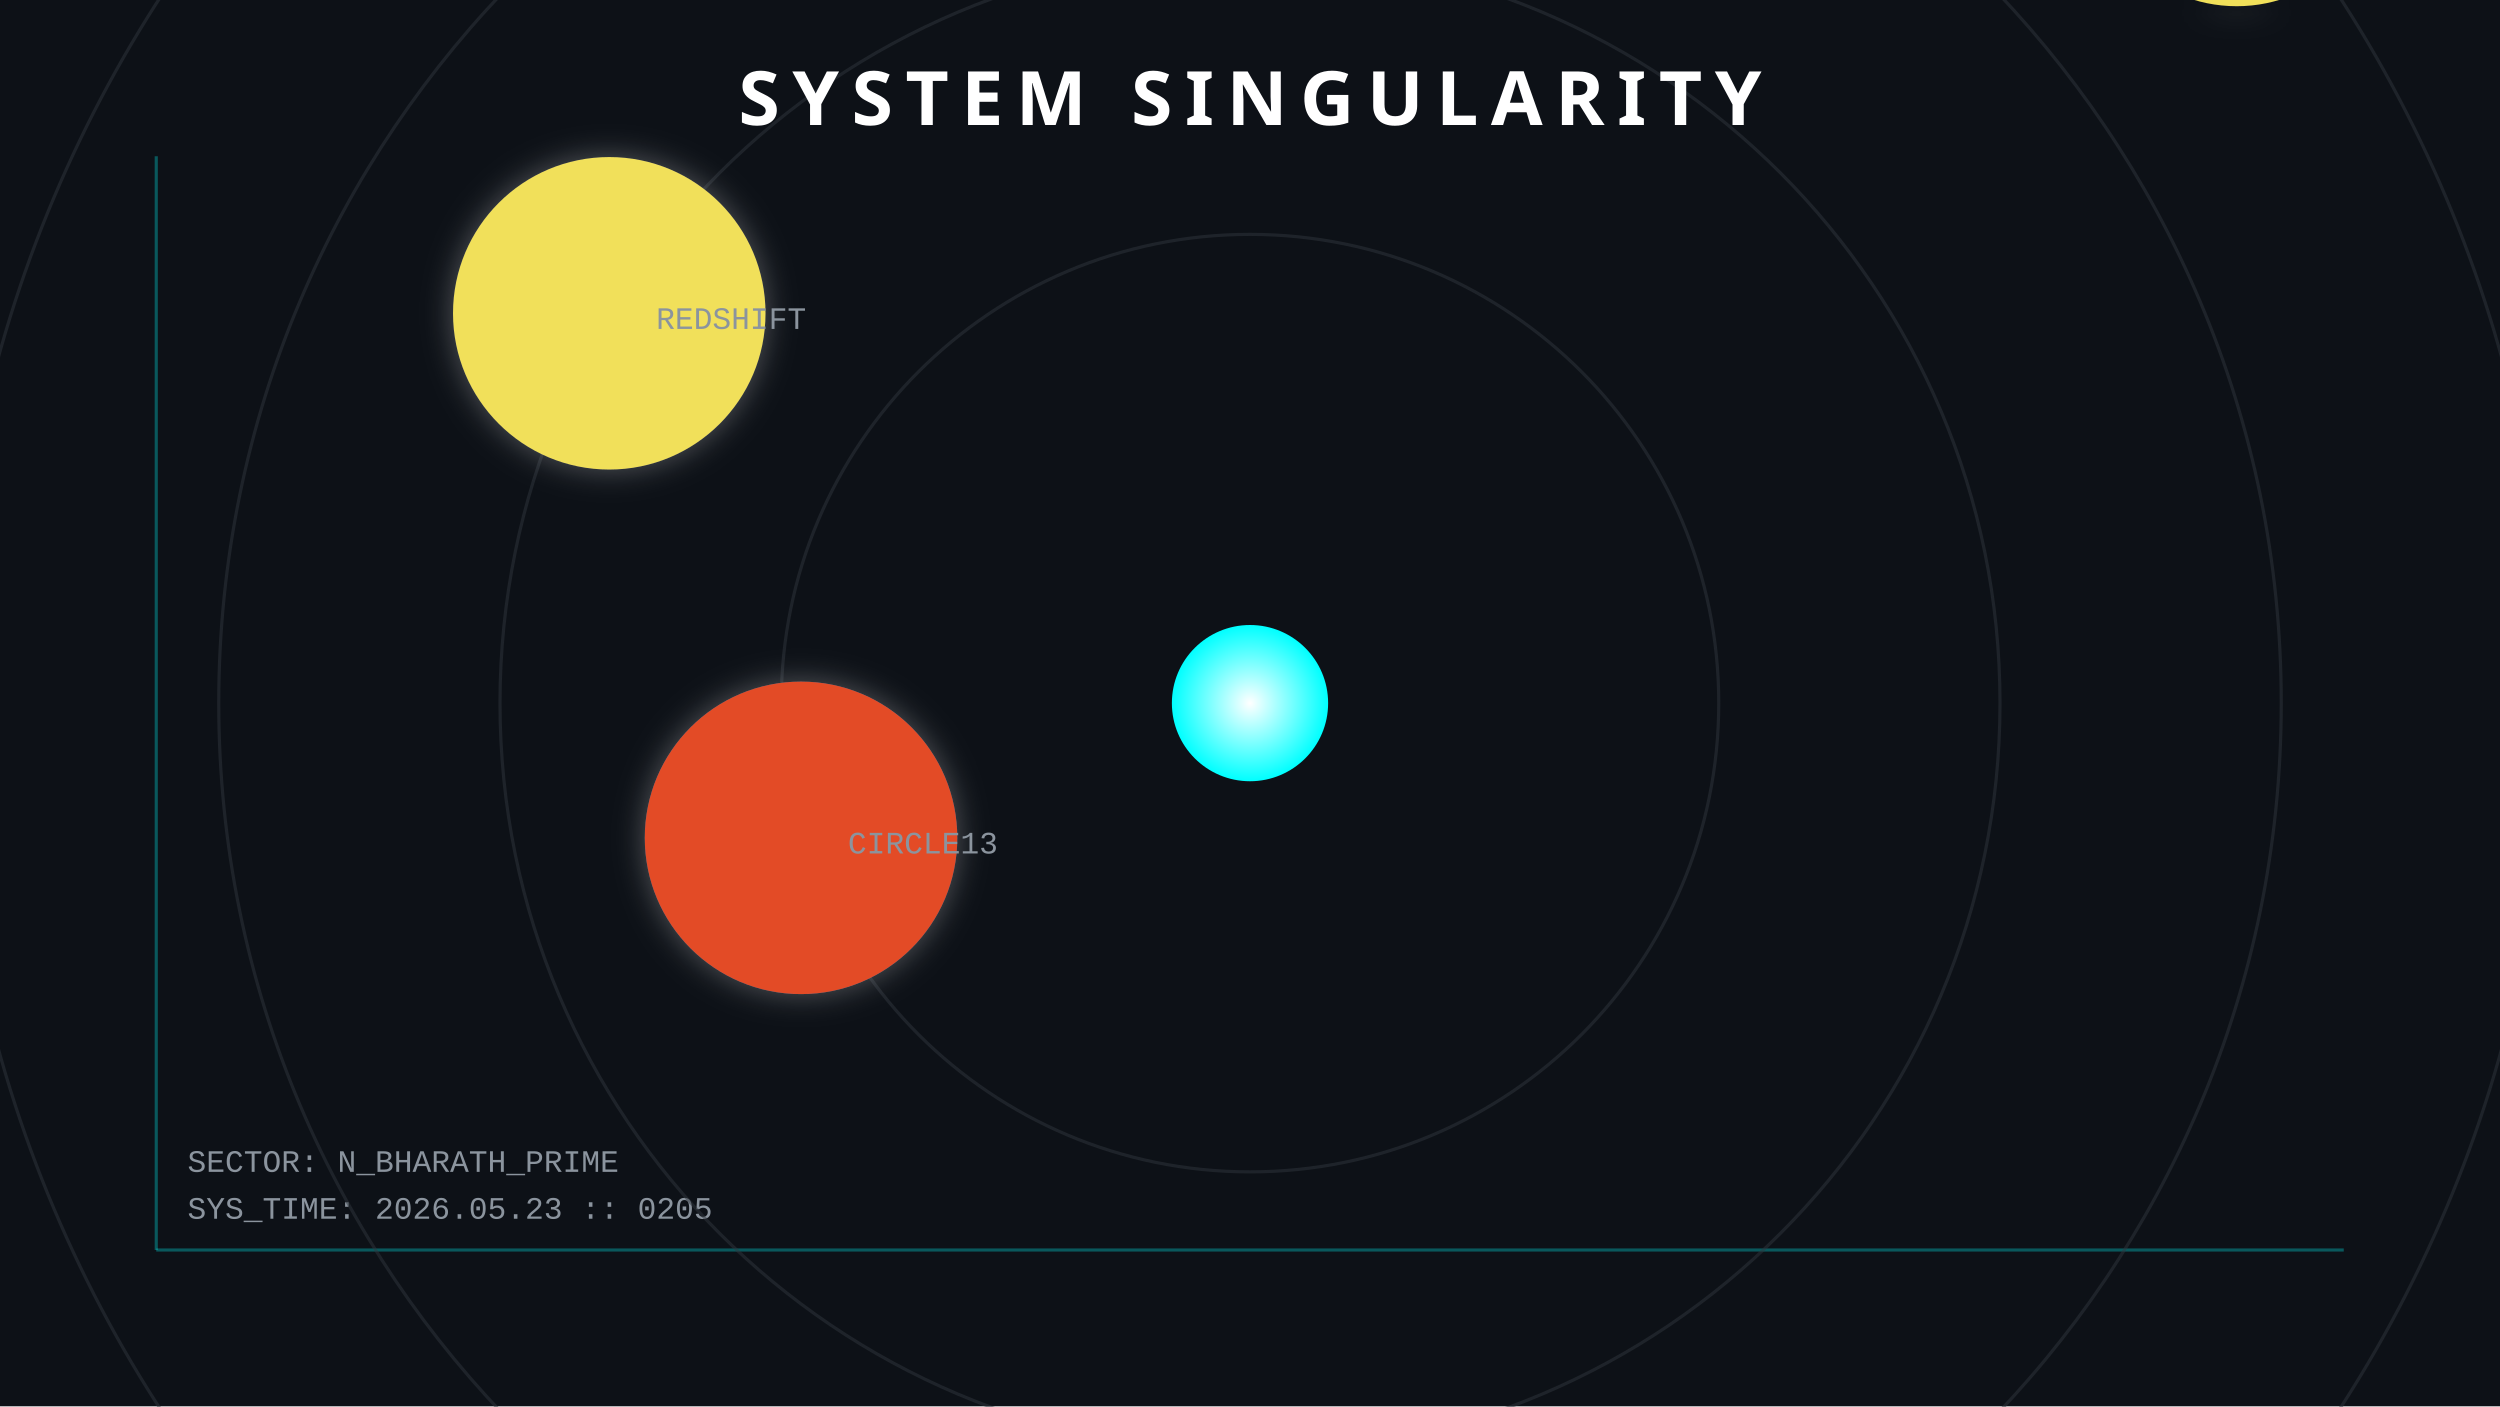
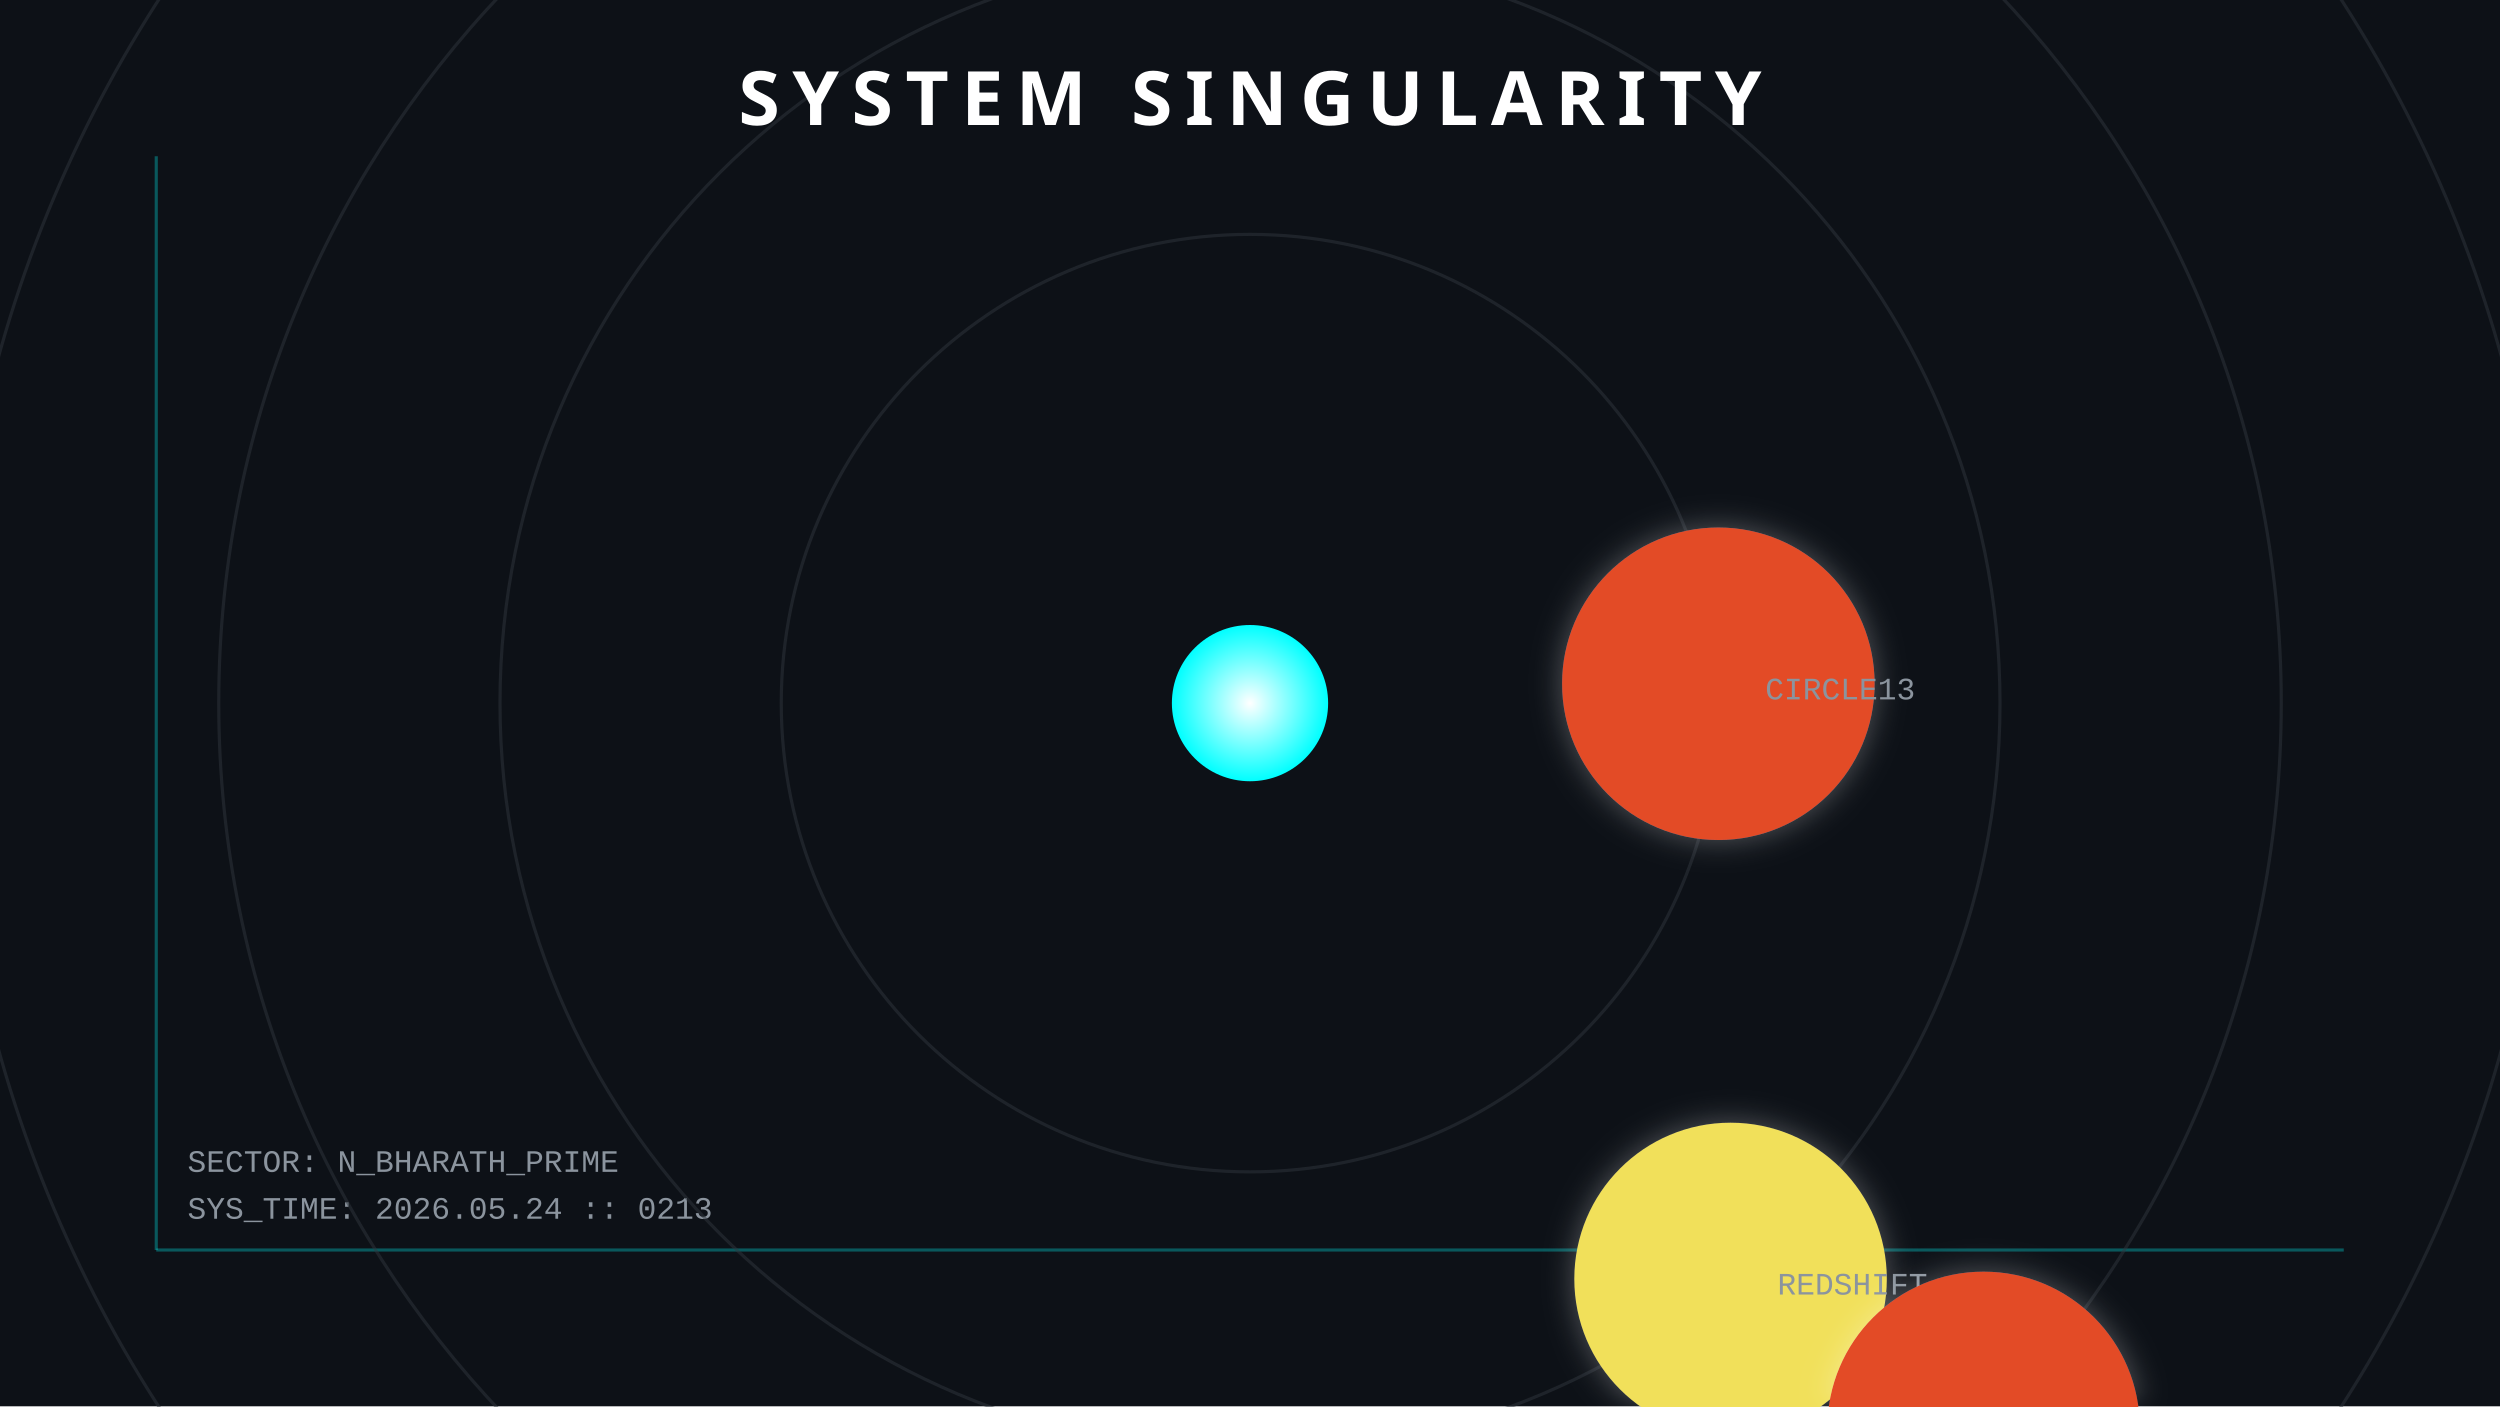
<svg xmlns="http://www.w3.org/2000/svg" width="800" height="450">
  <style>
        .orbit { fill: none; stroke: #30363d; stroke-width: 1; opacity: 0.5; }
        .planet { filter: drop-shadow(0 0 5px rgba(255,255,255,0.3)); }
        .text { font-family: 'Courier New', monospace; fill: #8b949e; font-size: 10px; }
        .title { font-family: sans-serif; fill: white; font-weight: bold; font-size: 24px; letter-spacing: 4px; }
        .hud-line { stroke: #00ffff; stroke-width: 1; opacity: 0.3; }
        
        /* ANIMATIONS */
        @keyframes pulse { 0% { r: 25; opacity: 0.8; } 50% { r: 30; opacity: 0.4; } 100% { r: 25; opacity: 0.8; } }
        .sun { animation: pulse 4s infinite; }
    </style>
  <rect width="100%" height="100%" fill="#0d1117" />
  <line x1="50" y1="50" x2="50" y2="400" class="hud-line" />
  <line x1="50" y1="400" x2="750" y2="400" class="hud-line" />
-   <text x="60" y="390" class="text">SYS_TIME: 2026.05.23 :: 0205</text>
+   <text x="60" y="390" class="text">SYS_TIME: 2026.05.24 :: 0213</text>
  <text x="60" y="375" class="text">SECTOR: N_BHARATH_PRIME</text>
  <circle cx="400" cy="225" r="25" fill="url(#grad1)" class="sun" />
  <defs>
    <radialGradient id="grad1" cx="50%" cy="50%" r="50%" fx="50%" fy="50%">
      <stop offset="0%" style="stop-color:white;stop-opacity:1" />
      <stop offset="100%" style="stop-color:#00ffff;stop-opacity:1" />
    </radialGradient>
  </defs>
  <circle cx="400" cy="225" r="150.0" class="orbit" />
-   <circle cx="256.33" cy="268.114" r="50" fill="#e34c26" class="planet" />
-   <text x="271.33" y="273.114" class="text" fill="white">CIRCLE13</text>
+   <circle cx="549.872" cy="218.805" r="50" fill="#e34c26" class="planet" />
+   <text x="564.872" y="223.805" class="text" fill="white">CIRCLE13</text>
  <circle cx="400" cy="225" r="240.0" class="orbit" />
-   <circle cx="194.965" cy="100.257" r="50" fill="#f1e05a" class="planet" />
-   <text x="209.965" y="105.257" class="text" fill="white">REDSHIFT</text>
+   <circle cx="553.779" cy="409.261" r="50" fill="#f1e05a" class="planet" />
+   <text x="568.779" y="414.261" class="text" fill="white">REDSHIFT</text>
  <circle cx="400" cy="225" r="330.0" class="orbit" />
-   <circle cx="460.465" cy="549.413" r="50" fill="#e34c26" class="planet" />
-   <text x="475.465" y="554.413" class="text" fill="white">ALVRYN-AI</text>
+   <circle cx="634.75" cy="456.932" r="50" fill="#e34c26" class="planet" />
+   <text x="649.75" y="461.932" class="text" fill="white">ALVRYN-AI</text>
  <circle cx="400" cy="225" r="415.422" class="orbit" />
-   <circle cx="715.75" cy="-44.959" r="46.948" fill="#f1e05a" class="planet" />
-   <text x="730.75" y="-39.959" class="text" fill="white">DRIFT-CIRCLE13</text>
+   <circle cx="297.145" cy="-177.488" r="46.948" fill="#f1e05a" class="planet" />
+   <text x="312.145" y="-172.488" class="text" fill="white">DRIFT-CIRCLE13</text>
  <circle cx="400" cy="225" r="461.81" class="orbit" />
-   <circle cx="380.669" cy="-236.405" r="20.925" fill="#2b7489" class="planet" />
-   <text x="395.669" y="-231.405" class="text" fill="white">DSATM-EXAM-SYSTEM-</text>
-   <circle cx="400" cy="225" r="504.952" class="orbit" />
-   <circle cx="226.174" cy="-249.09" r="18.762" fill="#8b949e" class="planet" />
-   <text x="241.174" y="-244.09" class="text" fill="white">NBHARATH1306</text>
-   <circle cx="400" cy="225" r="547.185" class="orbit" />
-   <circle cx="202.165" cy="735.169" r="18.155" fill="#e34c26" class="planet" />
-   <text x="217.165" y="740.169" class="text" fill="white">WEBSITE-EQUDATOR-TRADING-PLATFORM</text>
-   <circle cx="400" cy="225" r="578.017" class="orbit" />
-   <circle cx="861.091" cy="573.567" r="10.555" fill="#8b949e" class="planet" />
-   <text x="876.091" y="578.567" class="text" fill="white">FLASK</text>
-   <circle cx="400" cy="225" r="608.29" class="orbit" />
-   <circle cx="721.574" cy="-291.34" r="10.182" fill="#8b949e" class="planet" />
-   <text x="736.574" y="-286.34" class="text" fill="white">HCF-INTERNSHIP</text>
-   <circle cx="400" cy="225" r="637.159" class="orbit" />
-   <circle cx="428.633" cy="861.516" r="9.246" fill="#8b949e" class="planet" />
+   <circle cx="731.639" cy="546.378" r="20.925" fill="#2b7489" class="planet" />
+   <text x="746.639" y="551.378" class="text" fill="white">DSATM-EXAM-SYSTEM-</text>
+   <circle cx="400" cy="225" r="504.911" class="orbit" />
+   <circle cx="-99.973" cy="154.564" r="18.734" fill="#8b949e" class="planet" />
+   <text x="-84.973" y="159.564" class="text" fill="white">NBHARATH1306</text>
+   <circle cx="400" cy="225" r="547.143" class="orbit" />
+   <circle cx="510.351" cy="760.899" r="18.155" fill="#e34c26" class="planet" />
+   <text x="525.351" y="765.899" class="text" fill="white">WEBSITE-EQUDATOR-TRADING-PLATFORM</text>
+   <circle cx="400" cy="225" r="577.976" class="orbit" />
+   <circle cx="901.192" cy="-62.858" r="10.555" fill="#8b949e" class="planet" />
+   <text x="916.192" y="-57.858" class="text" fill="white">FLASK</text>
+   <circle cx="400" cy="225" r="608.249" class="orbit" />
+   <circle cx="175.918" cy="790.467" r="10.182" fill="#8b949e" class="planet" />
+   <text x="190.918" y="795.467" class="text" fill="white">HCF-INTERNSHIP</text>
+   <circle cx="400" cy="225" r="637.118" class="orbit" />
+   <circle cx="764.613" cy="-297.471" r="9.246" fill="#8b949e" class="planet" />
  <text x="400" y="40" text-anchor="middle" class="title">SYSTEM SINGULARITY</text>
</svg>
